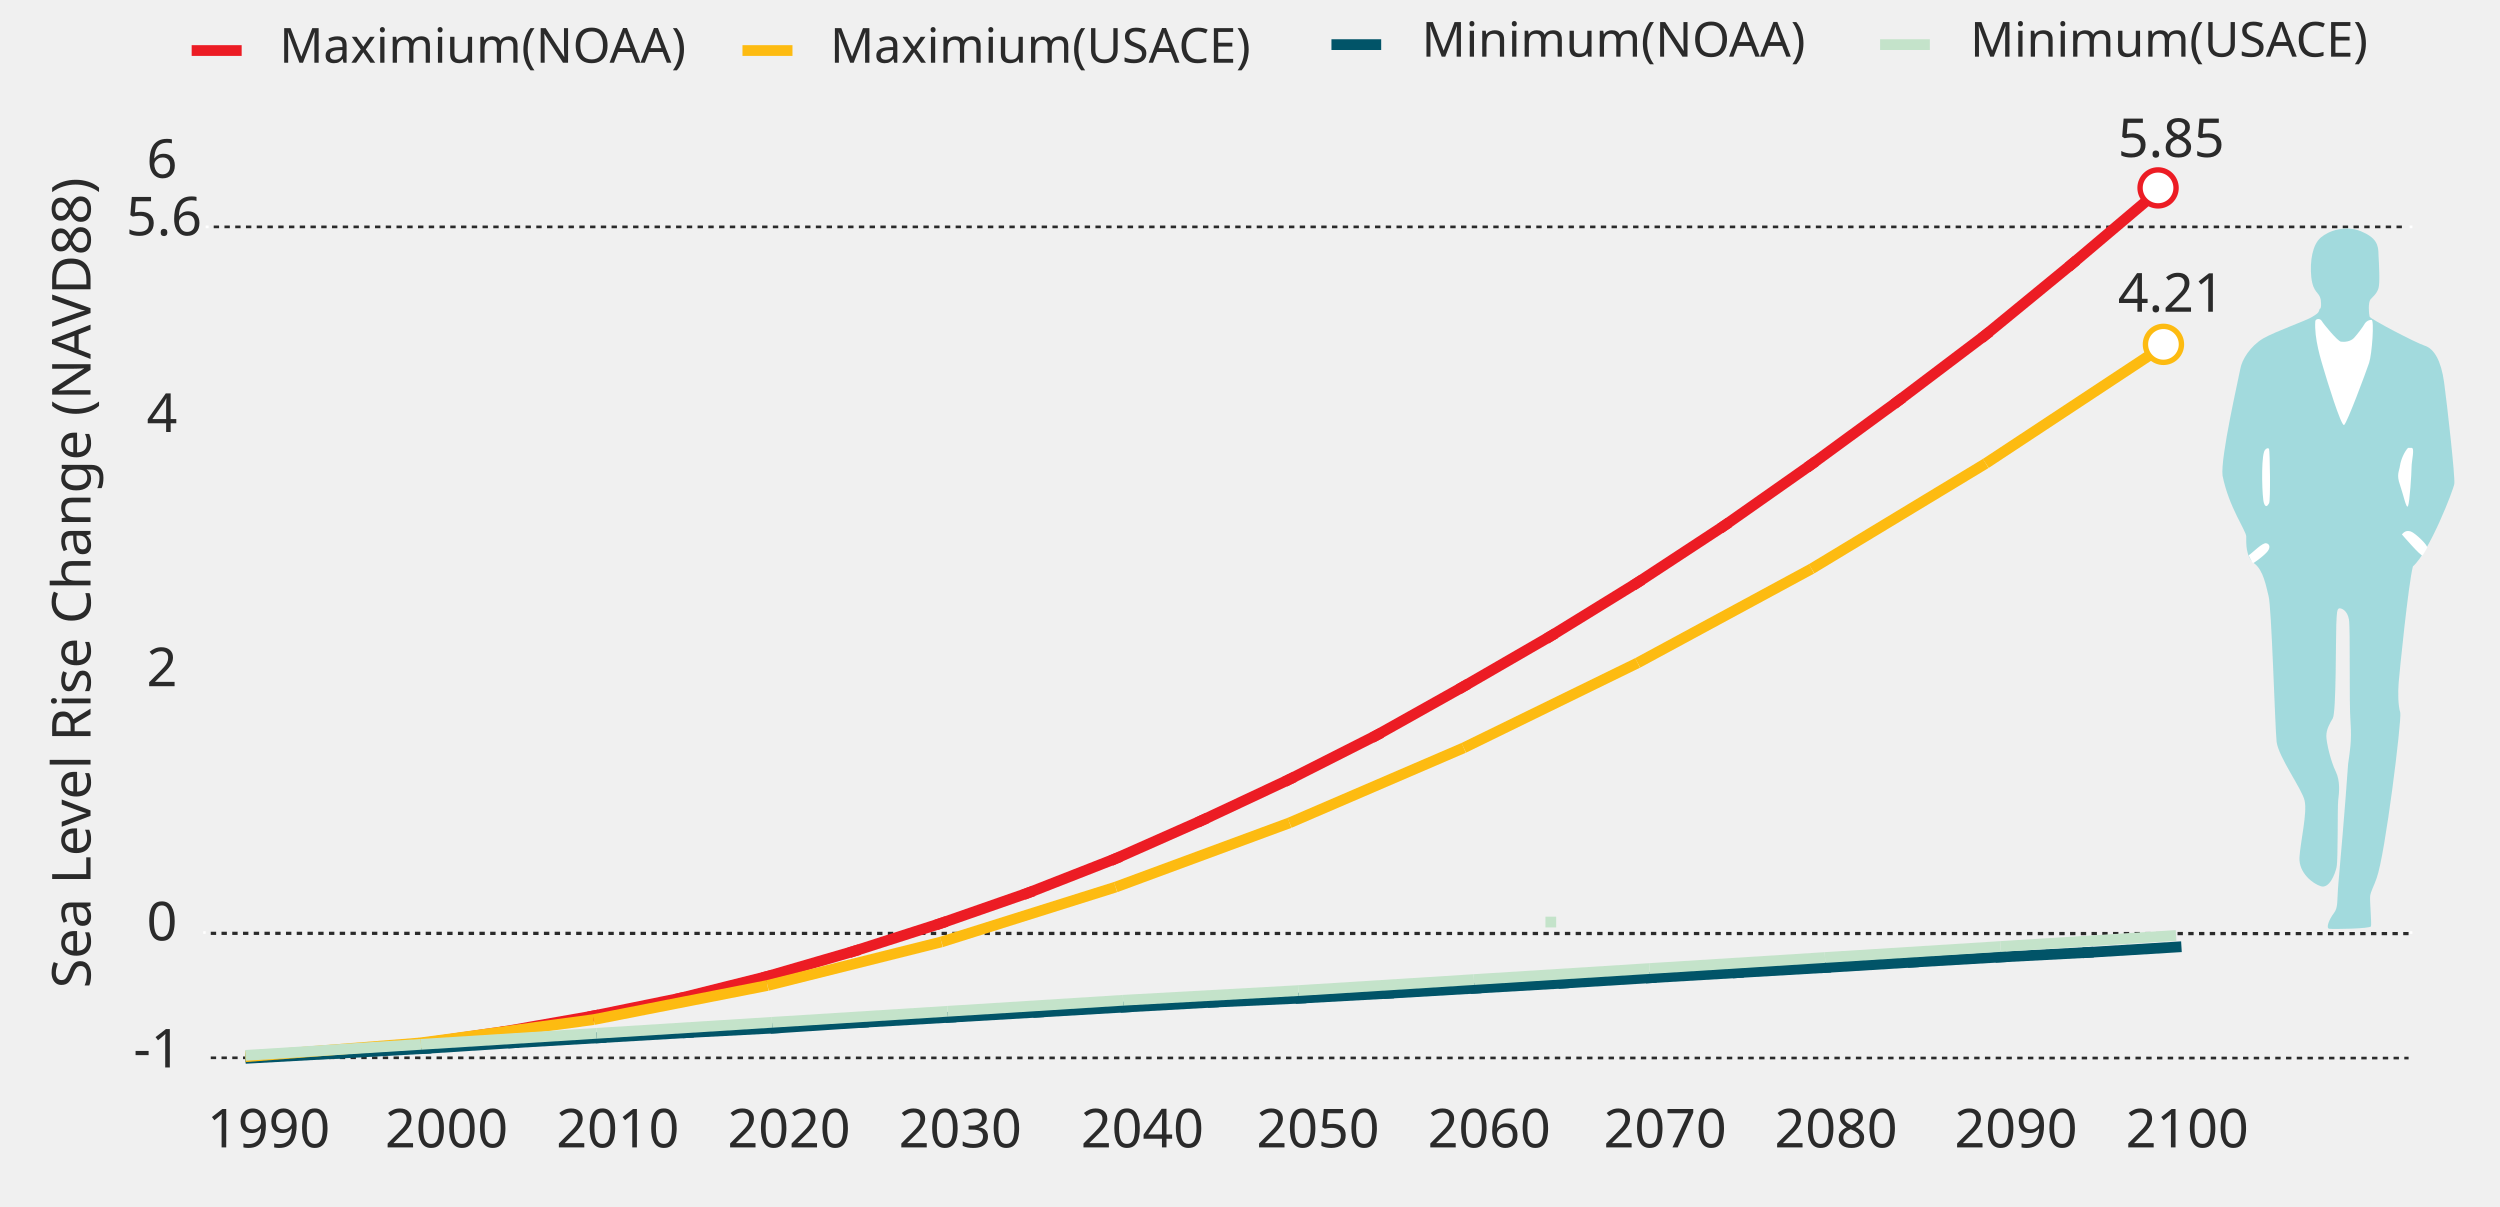
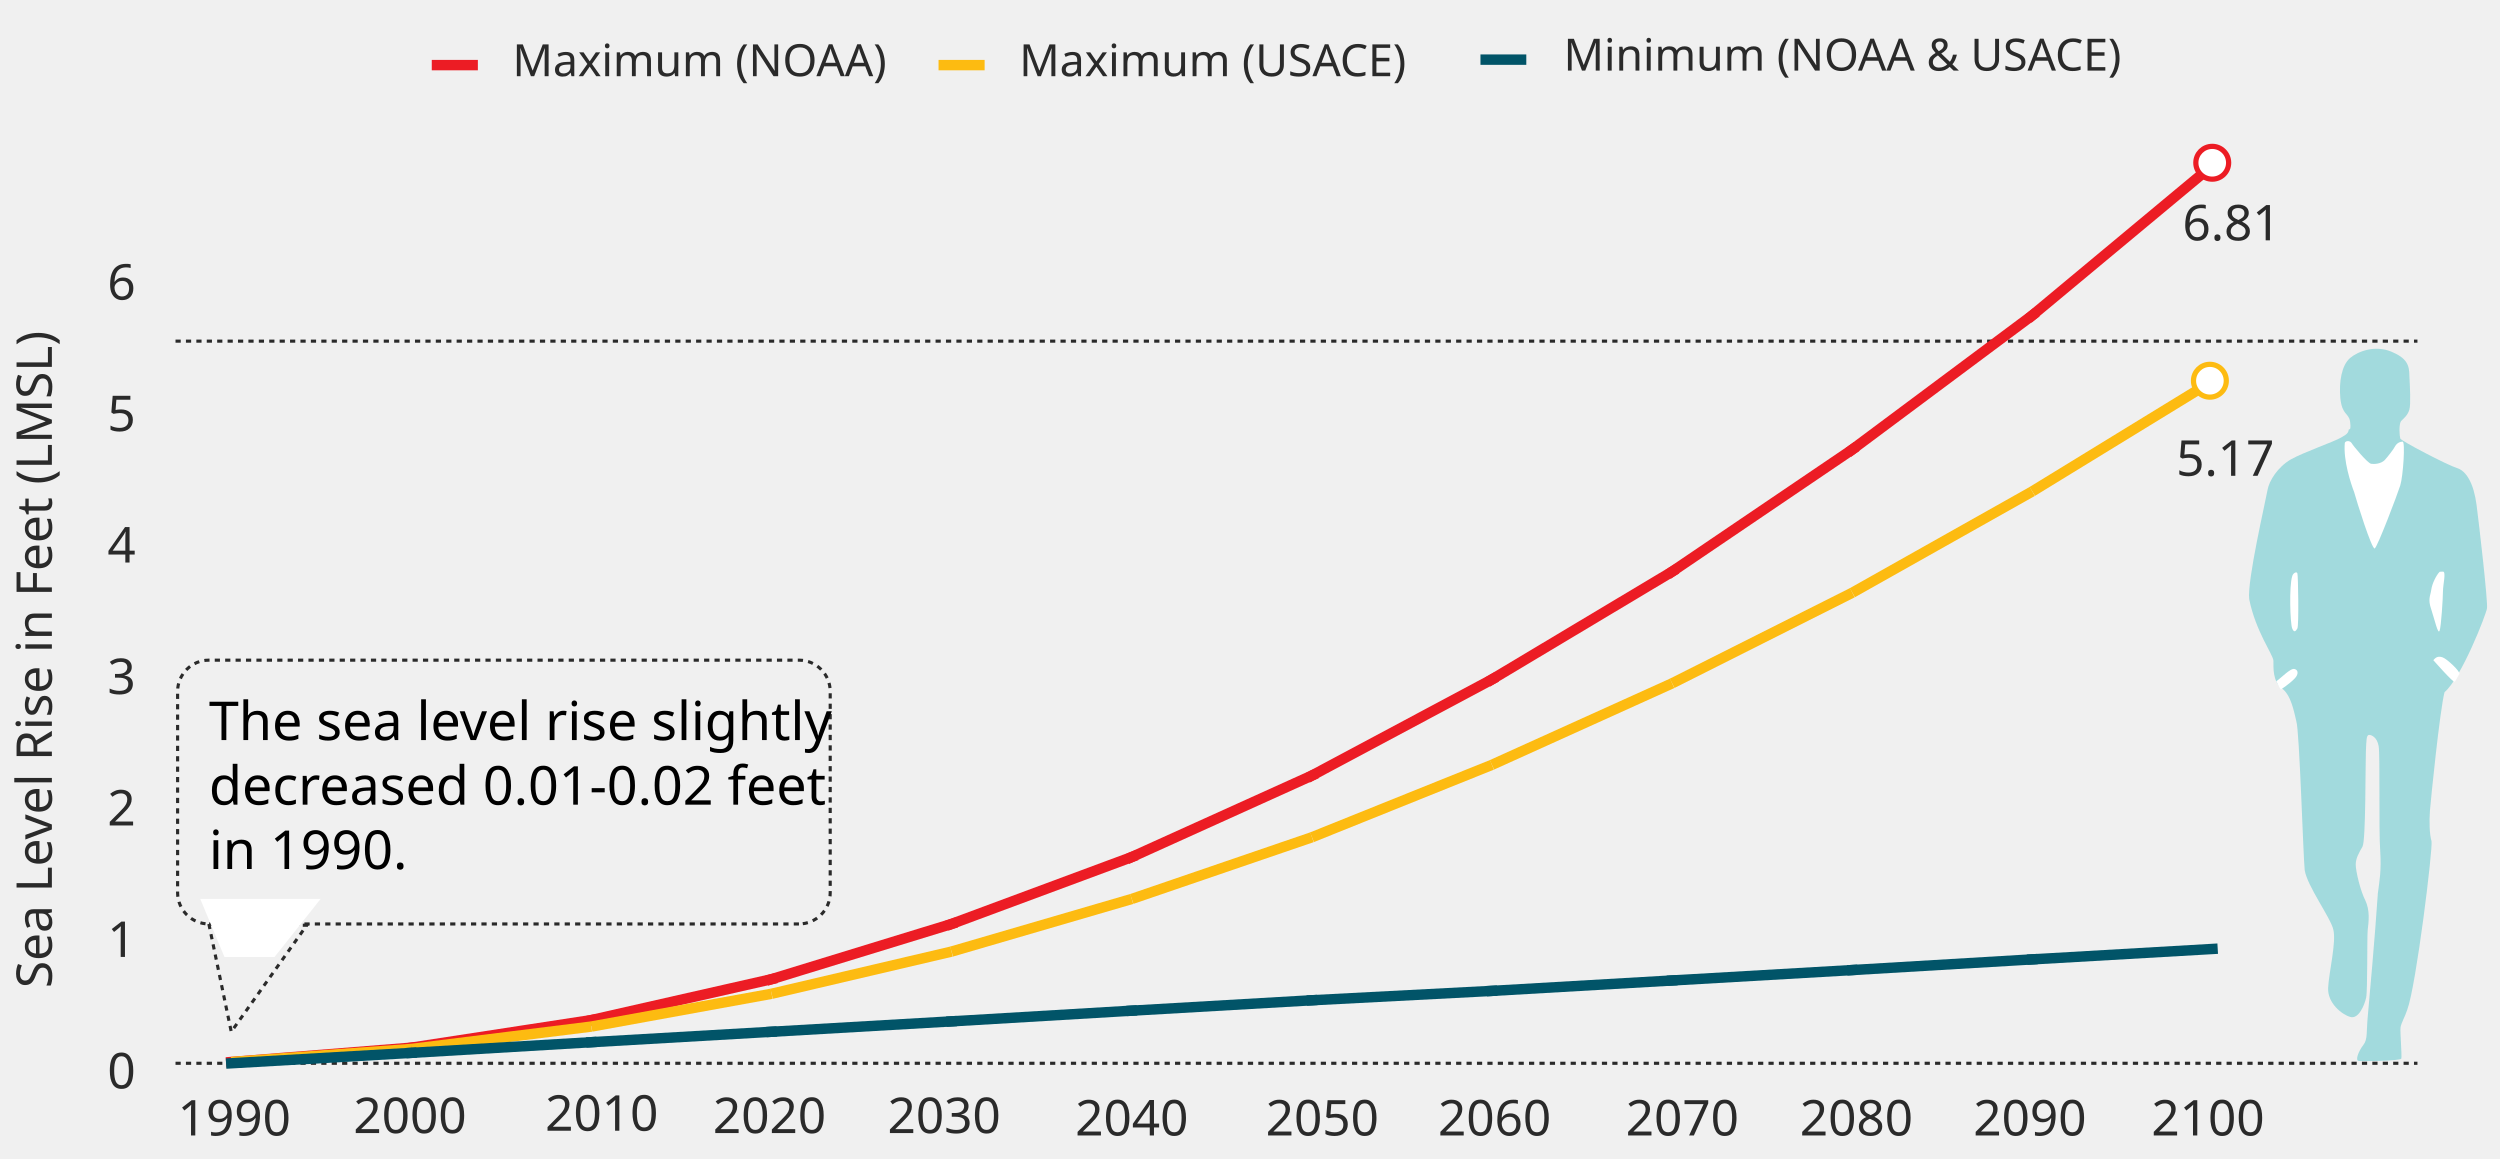
- <svg xmlns="http://www.w3.org/2000/svg" version="1.1" id="Layer_1" x="0px" y="0px" viewBox="0 98 930 449" enable-background="new 0 98 930 449" xml:space="preserve">
+ <svg xmlns="http://www.w3.org/2000/svg" version="1.1" id="Layer_1" x="0px" y="0px" viewBox="0 115 960 445" enable-background="new 0 115 960 445" xml:space="preserve">
+   <text transform="matrix(4.489659e-11 -1 1 4.489659e-11 19.9174 494.4033)" fill="#2A2A2A" font-family="'JosefinSlab-SemiBold'" font-size="18.997">Sea Level Rise in Feet (LMSL)</text>
  <g>
    <g>
-       <text transform="matrix(1 0 0 1 49.6414 495.0919)" fill="#2A2A2A" font-family="'JosefinSlab-SemiBold'" font-size="20">-1</text>
-       <text transform="matrix(1 0 0 1 54.5349 447.8127)" fill="#2A2A2A" font-family="'JosefinSlab-SemiBold'" font-size="20">0</text>
-       <text transform="matrix(1 0 0 1 54.5349 353.254)" fill="#2A2A2A" font-family="'JosefinSlab-SemiBold'" font-size="20">2</text>
-       <text transform="matrix(1 0 0 1 54.5349 258.6963)" fill="#2A2A2A" font-family="'JosefinSlab-SemiBold'" font-size="20">4</text>
-       <text transform="matrix(4.489659e-11 -1 1 4.489659e-11 33.6821 465.5996)" fill="#2A2A2A" font-family="'JosefinSlab-SemiBold'" font-size="20">Sea Level Rise Change (NAVD88)</text>
-       <text transform="matrix(1 0 0 1 54.5349 164.1377)" fill="#2A2A2A" font-family="'JosefinSlab-SemiBold'" font-size="20">6</text>
+       <text transform="matrix(1 0 0 1 68.2386 551.0298)" fill="#2A2A2A" font-family="'JosefinSlab-SemiBold'" font-size="18.997">1990</text>
    </g>
  </g>
  <g>
    <g>
-       <g>
-         <g>
-           <line fill="none" stroke="#FFFFFF" stroke-miterlimit="10" x1="75.6" y1="444.9" x2="76.5" y2="444.9" />
-           <line fill="none" stroke="#2A2A2A" stroke-width="1.2" stroke-miterlimit="10" stroke-dasharray="1.999,1.999" x1="78.4" y1="445.2" x2="896" y2="445.3" />
-           <line fill="none" stroke="#FFFFFF" stroke-miterlimit="10" x1="896.4" y1="444.9" x2="897.4" y2="444.9" />
-           <line fill="none" stroke="#2A2A2A" stroke-miterlimit="10" stroke-dasharray="2,2" x1="78.4" y1="491.5" x2="896" y2="491.6" />
-         </g>
-       </g>
-       <g>
-         <g>
-           <line fill="none" stroke="#FFFFFF" stroke-miterlimit="10" x1="76.5" y1="182.4" x2="77.6" y2="182.4" />
-           <line fill="none" stroke="#2A2A2A" stroke-miterlimit="10" stroke-dasharray="2,2" x1="79.5" y1="182.4" x2="895.5" y2="182.4" />
-           <line fill="none" stroke="#FFFFFF" stroke-miterlimit="10" x1="896.4" y1="182.4" x2="897.4" y2="182.4" />
-         </g>
-       </g>
+       <text transform="matrix(1 0 0 1 135.705 550.1089)" fill="#2A2A2A" font-family="'JosefinSlab-SemiBold'" font-size="18.997">2000</text>
    </g>
  </g>
  <g>
    <g>
-       <line fill="none" stroke="#EC1C24" stroke-width="4" stroke-miterlimit="10" x1="123.7" y1="489.1" x2="91.3" y2="491.1" />
-       <line fill="none" stroke="#EC1C24" stroke-width="4" stroke-miterlimit="10" x1="156" y1="486.3" x2="123.7" y2="489.1" />
-       <line fill="none" stroke="#EC1C24" stroke-width="4" stroke-miterlimit="10" x1="188.4" y1="481.6" x2="156" y2="486.3" />
-       <line fill="none" stroke="#EC1C24" stroke-width="4" stroke-linecap="square" stroke-miterlimit="10" x1="220.8" y1="475.9" x2="188.4" y2="481.6" />
-       <line fill="none" stroke="#EC1C24" stroke-width="4" stroke-linecap="square" stroke-miterlimit="10" x1="253.1" y1="469.3" x2="220.8" y2="475.9" />
-       <line fill="none" stroke="#EC1C24" stroke-width="4" stroke-linecap="square" stroke-miterlimit="10" x1="285.5" y1="461.2" x2="253.1" y2="469.3" />
-       <line fill="none" stroke="#EC1C24" stroke-width="4" stroke-linecap="square" stroke-miterlimit="10" x1="317.8" y1="451.8" x2="285.5" y2="461.2" />
-       <line fill="none" stroke="#EC1C24" stroke-width="4" stroke-linecap="square" stroke-miterlimit="10" x1="350.2" y1="441.4" x2="317.8" y2="451.8" />
-       <line fill="none" stroke="#EC1C24" stroke-width="4" stroke-linecap="square" stroke-miterlimit="10" x1="382.6" y1="430.1" x2="350.2" y2="441.4" />
-       <line fill="none" stroke="#EC1C24" stroke-width="4" stroke-linecap="square" stroke-miterlimit="10" x1="415" y1="417.4" x2="382.6" y2="430.1" />
-       <line fill="none" stroke="#EC1C24" stroke-width="4" stroke-linecap="square" stroke-miterlimit="10" x1="447.3" y1="403.1" x2="415" y2="417.4" />
-       <line fill="none" stroke="#EC1C24" stroke-width="4" stroke-linecap="square" stroke-miterlimit="10" x1="479.7" y1="387.9" x2="447.3" y2="403.1" />
-       <line fill="none" stroke="#EC1C24" stroke-width="4" stroke-linecap="square" stroke-miterlimit="10" x1="512.1" y1="371.5" x2="479.7" y2="387.9" />
-       <line fill="none" stroke="#EC1C24" stroke-width="4" stroke-linecap="square" stroke-miterlimit="10" x1="544.4" y1="353.4" x2="512.1" y2="371.5" />
-       <line fill="none" stroke="#EC1C24" stroke-width="4" stroke-linecap="square" stroke-miterlimit="10" x1="576.9" y1="334.6" x2="544.4" y2="353.4" />
-       <line fill="none" stroke="#EC1C24" stroke-width="4" stroke-linecap="square" stroke-miterlimit="10" x1="609.2" y1="314.7" x2="576.9" y2="334.6" />
-       <line fill="none" stroke="#EC1C24" stroke-width="4" stroke-linecap="square" stroke-miterlimit="10" x1="641.5" y1="293.5" x2="609.2" y2="314.7" />
-       <line fill="none" stroke="#EC1C24" stroke-width="4" stroke-linecap="square" stroke-miterlimit="10" x1="673.8" y1="270.8" x2="641.5" y2="293.5" />
-       <line fill="none" stroke="#EC1C24" stroke-width="4" stroke-linecap="square" stroke-miterlimit="10" x1="706.2" y1="247.1" x2="673.8" y2="270.8" />
-       <line fill="none" stroke="#EC1C24" stroke-width="4" stroke-linecap="square" stroke-miterlimit="10" x1="738.6" y1="222.6" x2="706.2" y2="247.1" />
-       <line fill="none" stroke="#EC1C24" stroke-width="4" stroke-linecap="square" stroke-miterlimit="10" x1="770.9" y1="196.1" x2="738.6" y2="222.6" />
-       <line fill="none" stroke="#EC1C24" stroke-width="4" stroke-linecap="square" stroke-miterlimit="10" x1="803.4" y1="168.6" x2="770.9" y2="196.1" />
+       <text transform="matrix(1 0 0 1 209.3451 549.19)" fill="#2A2A2A" font-family="'JosefinSlab-SemiBold'" font-size="18.997">2010</text>
    </g>
  </g>
  <g>
    <g>
-       <line fill="none" stroke="#FDBB11" stroke-width="4" stroke-miterlimit="10" x1="123.7" y1="489.1" x2="91.3" y2="491.5" />
-       <line fill="none" stroke="#FDBB11" stroke-width="4" stroke-miterlimit="10" x1="156" y1="486.8" x2="123.7" y2="489.1" />
+       <text transform="matrix(1 0 0 1 273.7552 550.1099)" fill="#2A2A2A" font-family="'JosefinSlab-SemiBold'" font-size="18.997">2020</text>
    </g>
  </g>
  <g>
    <g>
-       <line fill="none" stroke="#C4E3CA" stroke-width="4" stroke-miterlimit="10" x1="123.7" y1="489.7" x2="91.3" y2="491.5" />
-       <line fill="none" stroke="#C4E3CA" stroke-width="4" stroke-miterlimit="10" x1="156" y1="487.4" x2="123.7" y2="489.7" />
-       <line fill="none" stroke="#C4E3CA" stroke-width="4" stroke-miterlimit="10" x1="188.4" y1="485" x2="156" y2="487.4" />
-       <path fill="none" stroke="#C4E3CA" stroke-width="4" stroke-linecap="square" stroke-miterlimit="10" d="M576.9,441" />
+       <text transform="matrix(1 0 0 1 340.8227 550.1099)" fill="#2A2A2A" font-family="'JosefinSlab-SemiBold'" font-size="18.997">2030</text>
    </g>
  </g>
  <g>
    <g>
-       <line fill="none" stroke="#015468" stroke-width="4" stroke-linecap="square" stroke-miterlimit="10" x1="125.9" y1="489.8" x2="93.3" y2="491.6" />
-       <line fill="none" stroke="#015468" stroke-width="4" stroke-linecap="square" stroke-miterlimit="10" x1="158.4" y1="488" x2="125.9" y2="489.8" />
-       <line fill="none" stroke="#015468" stroke-width="4" stroke-linecap="square" stroke-miterlimit="10" x1="191" y1="485.9" x2="158.4" y2="488" />
-       <line fill="none" stroke="#015468" stroke-width="4" stroke-linecap="square" stroke-miterlimit="10" x1="223.5" y1="484" x2="191" y2="485.9" />
-       <line fill="none" stroke="#015468" stroke-width="4" stroke-linecap="square" stroke-miterlimit="10" x1="256" y1="482.1" x2="223.5" y2="484" />
-       <line fill="none" stroke="#015468" stroke-width="4" stroke-linecap="square" stroke-miterlimit="10" x1="288.6" y1="480.4" x2="256" y2="482.1" />
-       <line fill="none" stroke="#015468" stroke-width="4" stroke-linecap="square" stroke-miterlimit="10" x1="321.1" y1="478.3" x2="288.6" y2="480.4" />
-       <line fill="none" stroke="#015468" stroke-width="4" stroke-linecap="square" stroke-miterlimit="10" x1="353.7" y1="476.4" x2="321.1" y2="478.3" />
-       <line fill="none" stroke="#015468" stroke-width="4" stroke-linecap="square" stroke-miterlimit="10" x1="386.3" y1="474.5" x2="353.7" y2="476.4" />
-       <line fill="none" stroke="#015468" stroke-width="4" stroke-linecap="square" stroke-miterlimit="10" x1="418.8" y1="472.6" x2="386.3" y2="474.5" />
-       <line fill="none" stroke="#015468" stroke-width="4" stroke-linecap="square" stroke-miterlimit="10" x1="451.3" y1="470.8" x2="418.8" y2="472.6" />
-       <line fill="none" stroke="#015468" stroke-width="4" stroke-linecap="square" stroke-miterlimit="10" x1="483.9" y1="469.3" x2="451.3" y2="470.8" />
-       <line fill="none" stroke="#015468" stroke-width="4" stroke-linecap="square" stroke-miterlimit="10" x1="516.5" y1="467.5" x2="483.9" y2="469.3" />
-       <line fill="none" stroke="#015468" stroke-width="4" stroke-linecap="square" stroke-miterlimit="10" x1="549" y1="465.6" x2="516.5" y2="467.5" />
-       <line fill="none" stroke="#015468" stroke-width="4" stroke-linecap="square" stroke-miterlimit="10" x1="581.7" y1="463.7" x2="549" y2="465.6" />
-       <line fill="none" stroke="#015468" stroke-width="4" stroke-linecap="square" stroke-miterlimit="10" x1="614.2" y1="461.7" x2="581.7" y2="463.7" />
-       <line fill="none" stroke="#015468" stroke-width="4" stroke-linecap="square" stroke-miterlimit="10" x1="646.6" y1="459.8" x2="614.2" y2="461.7" />
-       <line fill="none" stroke="#015468" stroke-width="4" stroke-linecap="square" stroke-miterlimit="10" x1="679.1" y1="457.9" x2="646.6" y2="459.8" />
-       <line fill="none" stroke="#015468" stroke-width="4" stroke-linecap="square" stroke-miterlimit="10" x1="711.7" y1="455.9" x2="679.1" y2="457.9" />
-       <line fill="none" stroke="#015468" stroke-width="4" stroke-linecap="square" stroke-miterlimit="10" x1="744.3" y1="454" x2="711.7" y2="455.9" />
-       <line fill="none" stroke="#015468" stroke-width="4" stroke-linecap="square" stroke-miterlimit="10" x1="776.8" y1="452.3" x2="744.3" y2="454" />
-       <line fill="none" stroke="#015468" stroke-width="4" stroke-linecap="square" stroke-miterlimit="10" x1="809.5" y1="450.3" x2="776.8" y2="452.3" />
+       <text transform="matrix(1 0 0 1 412.8813 551.0308)" fill="#2A2A2A" font-family="'JosefinSlab-SemiBold'" font-size="18.997">2040</text>
    </g>
  </g>
  <g>
    <g>
-       <text transform="matrix(1 0 0 1 77.0615 524.8332)" fill="#2A2A2A" font-family="'JosefinSlab-SemiBold'" font-size="20">1990</text>
+       <text transform="matrix(1 0 0 1 486.0331 551.0298)" fill="#2A2A2A" font-family="'JosefinSlab-SemiBold'" font-size="18.997">2050</text>
    </g>
  </g>
  <g>
    <g>
-       <text transform="matrix(1 0 0 1 143.2484 524.8332)" fill="#2A2A2A" font-family="'JosefinSlab-SemiBold'" font-size="20">2000</text>
+       <text transform="matrix(1 0 0 1 552.1918 551.0298)" fill="#2A2A2A" font-family="'JosefinSlab-SemiBold'" font-size="18.997">2060</text>
    </g>
  </g>
  <g>
    <g>
-       <text transform="matrix(1 0 0 1 206.9471 524.8332)" fill="#2A2A2A" font-family="'JosefinSlab-SemiBold'" font-size="20">2010</text>
+       <text transform="matrix(1 0 0 1 624.2845 551.0298)" fill="#2A2A2A" font-family="'JosefinSlab-SemiBold'" font-size="18.997">2070</text>
    </g>
  </g>
  <g>
    <g>
-       <text transform="matrix(1 0 0 1 270.6439 524.8332)" fill="#2A2A2A" font-family="'JosefinSlab-SemiBold'" font-size="20">2020</text>
+       <text transform="matrix(1 0 0 1 691.1331 551.0298)" fill="#2A2A2A" font-family="'JosefinSlab-SemiBold'" font-size="18.997">2080</text>
    </g>
  </g>
  <g>
    <g>
-       <text transform="matrix(1 0 0 1 334.3409 524.8332)" fill="#2A2A2A" font-family="'JosefinSlab-SemiBold'" font-size="20">2030</text>
+       <text transform="matrix(1 0 0 1 757.7523 551.0298)" fill="#2A2A2A" font-family="'JosefinSlab-SemiBold'" font-size="18.997">2090</text>
    </g>
  </g>
  <g>
    <g>
-       <text transform="matrix(1 0 0 1 402.0994 524.8332)" fill="#2A2A2A" font-family="'JosefinSlab-SemiBold'" font-size="20">2040</text>
+       <text transform="matrix(1 0 0 1 826.1342 551.0298)" fill="#2A2A2A" font-family="'JosefinSlab-SemiBold'" font-size="18.997">2100</text>
+     </g>
+   </g>
+   <g>
+     <path fill="#A2DADD" d="M902.4,276.7c-0.6-3.2-3-2.3-3.7-8.7c-0.6-6.4,0.5-12.7,3.7-15.5c3.2-2.7,9.6-5,15.8-2.5   c6.1,2.5,7,5.3,7,9.3c0.2,3.8,0.6,10.9,0,13c-0.6,2.1-2,3.2-3.2,4.4c-0.9,1.3-0.6,5.6-0.3,6.7c0.3,0.9,18.1,10.2,21.7,11.3   c3.7,1.1,6.5,5.9,7.6,14.2c1.1,8.4,4.4,37.3,4,39.7c-0.3,2.3-9.8,26.7-16.3,32.2c-1.8,6.9-5.3,41.5-5.6,45.5s-0.2,9,0.6,11.7   c0.6,2.6-5.9,55.6-9.3,64.7c-0.9,2.8-2.4,5.2-2.6,6.9s0.6,10.9,0.3,11.9c-0.3,0.9-15,1.1-16.4,0.9c-1.4-0.2,0-3.8,1.8-6.1   s1.1-5,1.8-11.9c0.6-6.9,2.6-28.5,3.8-46.4c0.6-4.7,1.4-8.6,0.9-16.3c-0.6-7.7,0-36.7-0.6-40.2s-2.9-4.4-3.8-4.3   c-0.9,0.3-0.9,1.8-1.1,6.4c-0.2,4.6,0,34.3-1.3,36.5c-1.3,2.3-2.6,4.4-2.6,6.9c0,2.6,1.8,10.1,3.7,13.8c1.8,3.8,1.3,8,0.9,11.3   c-0.3,3.3,0,23.2-0.6,26s-2.9,8.4-6.1,7.4c-3.2-0.9-8.8-5.3-8.5-11.2s3.2-17.6,2-22.3c-0.9-4.4-10.1-16.8-11-22.9   c-0.6-6.1-2-53.3-3.2-57.1c-0.9-3.7-2-10.1-5.6-12.7c-3.5-2.6-3.2-8-3.2-10.5c0-2.3-6.8-11.2-9.3-23.7c-0.9-6.9,6.4-38.2,7-41.8   c0.6-3.7,4-9,9-11.9c5-2.8,16.9-6.9,19.3-8.4c2.4-1.3,2.7-1.8,3-3.2C903,280.4,902.4,276.7,902.4,276.7z" />
+     <g>
+       <path fill="#FFFFFF" d="M900.4,285.1c0.2-0.8,1.8-1.1,2.6,0c0.6,1.1,6.1,7.7,7.5,8c1.3,0.2,3.8,0,5.2-1.4c1.3-1.4,3.5-4.3,4-5.3    c0.6-1.1,1.7-1.8,2.9-1.8c1.1-0.2,0.2,13.3-0.9,16.8c-1.1,3.5-8.7,23.5-9.8,24.2c-1.1,0.6-7-18.3-7.9-21.6    C902.7,300.6,899.8,291.9,900.4,285.1z" />
+       <path fill="#FFFFFF" d="M880.2,336.3c0.3-1.3,1.8-2,2-1.1c0.3,0.9,0.6,19.9,0,21.1c-0.6,1.1-1.3,1.8-2,0    C879.4,354.3,879,340,880.2,336.3z" />
+       <path fill="#FFFFFF" d="M936.8,334.6c-1.3,1.3-2.9,4.6-3.2,6.9s-1.4,3.5,0,7.5c1.4,4.3,2.6,9.8,3.2,8.2c0.6-1.4,1.3-12.7,1.3-15.2    s1.3-7.5,0-7.5S936.8,334.6,936.8,334.6z" />
+       <path fill="#FFFFFF" d="M934.4,368.5c0.6-0.6,1.4-1.8,3.5-1.1c1.8,0.6,7,5.6,6.5,6.4s-1.4,2.6-1.8,3    C942.2,377.4,934.4,368.5,934.4,368.5z" />
+       <path fill="#FFFFFF" d="M874.1,376.6c1.7-1.1,5.5-5.2,7-4.7c1.4,0.3,1.7,2,0,3.7c-1.7,1.8-5.3,4.3-5.3,4.1    C875.5,379.5,874.1,376.6,874.1,376.6z" />
+     </g>
+   </g>
+   <line fill="none" stroke="#EC1C24" stroke-width="4" stroke-miterlimit="10" x1="165.8" y1="140" x2="183.5" y2="140" />
+   <g>
+     <text transform="matrix(1 0 0 1 196.8184 144.2481)" fill="#2A2A2A" font-family="'JosefinSlab-SemiBold'" font-size="17.097">Maximum (NOAA)</text>
+   </g>
+   <line fill="none" stroke="#FDBB11" stroke-width="4" stroke-miterlimit="10" x1="360.4" y1="140" x2="378.1" y2="140" />
+   <g>
+     <text transform="matrix(1 0 0 1 391.4077 144.2481)" fill="#2A2A2A" font-family="'JosefinSlab-SemiBold'" font-size="17.097">Maximum (USACE)</text>
+   </g>
+   <line fill="none" stroke="#015468" stroke-width="4" stroke-miterlimit="10" x1="568.5" y1="137.9" x2="586.1" y2="137.9" />
+   <text transform="matrix(1 0 0 1 600.4287 142.1109)" fill="#2A2A2A" font-family="'JosefinSlab-SemiBold'" font-size="17.097">Minimum (NOAA &amp; USACE)</text>
+   <g>
+     <g>
+       <text transform="matrix(1 0 0 1 838.0814 207.2999)" fill="#2A2A2A" font-family="'JosefinSlab-Bold'" font-size="18.997">6.81</text>
    </g>
  </g>
  <g>
    <g>
-       <text transform="matrix(1 0 0 1 467.4219 524.8332)" fill="#2A2A2A" font-family="'JosefinSlab-SemiBold'" font-size="20">2050</text>
+       <text transform="matrix(1 0 0 1 835.6624 297.7007)" fill="#2A2A2A" font-family="'JosefinSlab-Bold'" font-size="18.997">5.17</text>
    </g>
  </g>
  <g>
-     <g>
-       <text transform="matrix(1 0 0 1 531.1188 524.8332)" fill="#2A2A2A" font-family="'JosefinSlab-SemiBold'" font-size="20">2060</text>
-     </g>
+     <text transform="matrix(1 0 0 1 41.2367 532.9507)" fill="#2A2A2A" font-family="'JosefinSlab-SemiBold'" font-size="18.997">0</text>
  </g>
  <g>
-     <g>
-       <text transform="matrix(1 0 0 1 596.5557 524.8332)" fill="#2A2A2A" font-family="'JosefinSlab-SemiBold'" font-size="20">2070</text>
-     </g>
+     <text transform="matrix(1 0 0 1 41.2367 482.4693)" fill="#2A2A2A" font-family="'JosefinSlab-SemiBold'" font-size="18.997">1</text>
  </g>
  <g>
-     <g>
-       <text transform="matrix(1 0 0 1 660.1374 524.8332)" fill="#2A2A2A" font-family="'JosefinSlab-SemiBold'" font-size="20">2080</text>
-     </g>
+     <text transform="matrix(1 0 0 1 41.2367 431.9888)" fill="#2A2A2A" font-family="'JosefinSlab-SemiBold'" font-size="18.997">2</text>
  </g>
  <g>
-     <g>
-       <text transform="matrix(1 0 0 1 727.0867 524.8332)" fill="#2A2A2A" font-family="'JosefinSlab-SemiBold'" font-size="20">2090</text>
-     </g>
+     <text transform="matrix(1 0 0 1 41.2367 381.5074)" fill="#2A2A2A" font-family="'JosefinSlab-SemiBold'" font-size="18.997">3</text>
  </g>
  <g>
-     <g>
-       <text transform="matrix(1 0 0 1 790.7626 524.8332)" fill="#2A2A2A" font-family="'JosefinSlab-SemiBold'" font-size="20">2100</text>
-     </g>
+     <text transform="matrix(1 0 0 1 41.2367 331.0259)" fill="#2A2A2A" font-family="'JosefinSlab-SemiBold'" font-size="18.997">4</text>
  </g>
  <g>
-     <path fill="#A2DADD" d="M863.3,209.4c-0.6-3-2.8-2.2-3.5-8.3c-0.6-6.1,0.5-12.1,3.5-14.7s9.1-4.7,14.9-2.4c5.8,2.4,6.6,5,6.6,8.8   c0.2,3.6,0.6,10.4,0,12.4s-1.9,3-3,4.2c-0.9,1.3-0.6,5.3-0.3,6.4c0.3,0.9,17.1,9.7,20.5,10.8c3.5,1.1,6.1,5.6,7.2,13.6   c1.1,8,4.2,35.6,3.8,37.8c-0.3,2.2-9.3,25.4-15.4,30.7c-1.7,6.6-5,39.5-5.3,43.3s-0.2,8.5,0.6,11.1c0.6,2.5-5.6,53-8.8,61.6   c-0.9,2.7-2.2,4.9-2.4,6.6s0.6,10.4,0.3,11.3s-14.1,1.1-15.5,0.9s0-3.6,1.7-5.8c1.7-2.2,1.1-4.7,1.7-11.3   c0.6-6.6,2.4-27.1,3.6-44.2c0.6-4.5,1.4-8.2,0.9-15.5c-0.6-7.4,0-35-0.6-38.3s-2.7-4.2-3.6-4.1c-0.9,0.3-0.9,1.7-1.1,6.1   c-0.2,4.4,0,32.6-1.3,34.8c-1.3,2.2-2.4,4.2-2.4,6.6c0,2.5,1.7,9.6,3.5,13.2c1.7,3.6,1.3,7.7,0.9,10.8c-0.3,3.1,0,22.1-0.6,24.8   c-0.6,2.7-2.7,8-5.8,7.1c-3-0.9-8.3-5-8-10.7c0.3-5.6,3-16.8,1.9-21.2c-0.9-4.2-9.6-16-10.4-21.8c-0.6-5.8-1.9-50.8-3-54.3   c-0.9-3.5-1.9-9.6-5.3-12.1c-3.3-2.5-3-7.7-3-10c0-2.2-6.4-10.7-8.8-22.6c-0.9-6.6,6-36.4,6.6-39.8c0.6-3.5,3.8-8.5,8.5-11.3   c4.7-2.7,16-6.6,18.2-8c2.2-1.3,2.5-1.7,2.8-3C863.8,212.9,863.3,209.4,863.3,209.4z" />
-     <g>
-       <path fill="#FFFFFF" d="M861.3,217.4c0.2-0.8,1.7-1.1,2.4,0c0.6,1.1,5.8,7.4,7.1,7.7c1.3,0.2,3.6,0,4.9-1.4c1.3-1.4,3.3-4.1,3.8-5    c0.6-1.1,1.6-1.7,2.7-1.7c1.1-0.2,0.2,12.7-0.9,16c-1.1,3.3-8.2,22.4-9.3,23.1c-1.1,0.6-6.6-17.4-7.5-20.5    C863.5,232.2,860.8,223.9,861.3,217.4z" />
-       <path fill="#FFFFFF" d="M842.2,266.2c0.3-1.3,1.7-1.9,1.9-1.1c0.3,0.9,0.6,19,0,20.1s-1.3,1.7-1.9,0    C841.5,283.3,841.1,269.7,842.2,266.2z" />
-       <path fill="#FFFFFF" d="M895.8,264.6c-1.3,1.3-2.7,4.4-3,6.6s-1.4,3.3,0,7.2c1.4,4.1,2.4,9.3,3,7.8c0.6-1.4,1.3-12.1,1.3-14.4    c0-2.4,1.3-7.2,0-7.2S895.8,264.6,895.8,264.6z" />
-       <path fill="#FFFFFF" d="M893.5,296.8c0.6-0.6,1.4-1.7,3.3-1.1c1.7,0.6,6.6,5.3,6.1,6.1s-1.4,2.5-1.7,2.8    C900.8,305.3,893.5,296.8,893.5,296.8z" />
-       <path fill="#FFFFFF" d="M836.5,304.6c1.6-1.1,5.2-4.9,6.6-4.5c1.4,0.3,1.6,1.9,0,3.5c-1.6,1.7-5,4.1-5,3.9    C837.8,307.3,836.5,304.6,836.5,304.6z" />
-     </g>
-   </g>
-   <line fill="none" stroke="#EC1C24" stroke-width="4" stroke-miterlimit="10" x1="71.3" y1="116.8" x2="89.9" y2="116.8" />
-   <line fill="none" stroke="#C4E3CA" stroke-width="4" stroke-miterlimit="10" x1="699.4" y1="114.6" x2="717.9" y2="114.6" />
-   <g>
-     <text transform="matrix(1 0 0 1 103.9619 121.325)" fill="#2A2A2A" font-family="'JosefinSlab-SemiBold'" font-size="18">Maximium(NOAA)</text>
-   </g>
-   <line fill="none" stroke="#FDBB11" stroke-width="4" stroke-miterlimit="10" x1="276.2" y1="116.8" x2="294.8" y2="116.8" />
-   <g>
-     <text transform="matrix(1 0 0 1 308.83 121.325)" fill="#2A2A2A" font-family="'JosefinSlab-SemiBold'" font-size="18">Maximium(USACE)</text>
-   </g>
-   <text transform="matrix(1 0 0 1 732.9409 119.0748)" fill="#2A2A2A" font-family="'JosefinSlab-SemiBold'" font-size="18">Minimum(USACE)</text>
-   <line fill="none" stroke="#015468" stroke-width="4" stroke-miterlimit="10" x1="495.3" y1="114.6" x2="513.8" y2="114.6" />
-   <text transform="matrix(1 0 0 1 528.8925 119.0748)" fill="#2A2A2A" font-family="'JosefinSlab-SemiBold'" font-size="18">Minimum(NOAA)</text>
-   <g>
-     <g>
-       <text transform="matrix(1 0 0 1 787.8522 156.3985)" fill="#2A2A2A" font-family="'JosefinSlab-Bold'" font-size="20">5.85</text>
-     </g>
+     <text transform="matrix(1 0 0 1 41.2367 280.5445)" fill="#2A2A2A" font-family="'JosefinSlab-SemiBold'" font-size="18.997">5</text>
  </g>
  <g>
-     <g>
-       <text transform="matrix(1 0 0 1 787.8522 213.9555)" fill="#2A2A2A" font-family="'JosefinSlab-Bold'" font-size="20">4.21</text>
-     </g>
+     <text transform="matrix(1 0 0 1 41.2367 230.0636)" fill="#2A2A2A" font-family="'JosefinSlab-SemiBold'" font-size="18.997">6</text>
  </g>
-   <circle fill="#FFFFFF" stroke="#EC1C24" stroke-width="2" stroke-miterlimit="10" cx="802.8" cy="167.9" r="6.7" />
-   <g>
-     <text transform="matrix(1 0 0 1 46.8895 185.5477)" fill="#2A2A2A" font-family="'JosefinSlab-SemiBold'" font-size="20">5.6</text>
-   </g>
-   <g>
-     <line fill="none" stroke="#FDBB11" stroke-width="4" stroke-miterlimit="10" x1="156" y1="486" x2="91.3" y2="491.1" />
-     <line fill="none" stroke="#FDBB11" stroke-width="4" stroke-miterlimit="10" x1="220.8" y1="477.3" x2="156" y2="486" />
-     <line fill="none" stroke="#FDBB11" stroke-width="4" stroke-miterlimit="10" x1="285.5" y1="464.6" x2="220.8" y2="477.3" />
-     <line fill="none" stroke="#FDBB11" stroke-width="4" stroke-miterlimit="10" x1="350.2" y1="448.4" x2="285.5" y2="464.6" />
-     <line fill="none" stroke="#FDBB11" stroke-width="4" stroke-miterlimit="10" x1="415" y1="428" x2="350.2" y2="448.4" />
-     <line fill="none" stroke="#FDBB11" stroke-width="4" stroke-miterlimit="10" x1="479.7" y1="404.1" x2="415" y2="428" />
-     <line fill="none" stroke="#FDBB11" stroke-width="4" stroke-miterlimit="10" x1="544.5" y1="376.2" x2="479.7" y2="404.1" />
-     <line fill="none" stroke="#FDBB11" stroke-width="4" stroke-miterlimit="10" x1="609.2" y1="344.6" x2="544.5" y2="376.2" />
-     <line fill="none" stroke="#FDBB11" stroke-width="4" stroke-miterlimit="10" x1="673.9" y1="309.6" x2="609.2" y2="344.6" />
-     <line fill="none" stroke="#FDBB11" stroke-width="4" stroke-miterlimit="10" x1="738.7" y1="270.4" x2="673.9" y2="309.6" />
-     <line fill="none" stroke="#FDBB11" stroke-width="4" stroke-miterlimit="10" x1="803.4" y1="227.7" x2="738.7" y2="270.4" />
-   </g>
-   <circle fill="#FFFFFF" stroke="#FDBB11" stroke-width="2" stroke-miterlimit="10" cx="804.8" cy="226.1" r="6.7" />
-   <g>
-     <line fill="none" stroke="#C4E3CA" stroke-width="4" stroke-miterlimit="10" x1="156.6" y1="486.5" x2="91.3" y2="490.6" />
-     <line fill="none" stroke="#C4E3CA" stroke-width="4" stroke-miterlimit="10" x1="221.9" y1="482.4" x2="156.6" y2="486.5" />
-     <line fill="none" stroke="#C4E3CA" stroke-width="4" stroke-miterlimit="10" x1="287.2" y1="478.3" x2="221.9" y2="482.4" />
-     <line fill="none" stroke="#C4E3CA" stroke-width="4" stroke-miterlimit="10" x1="352.5" y1="474.2" x2="287.2" y2="478.3" />
-     <line fill="none" stroke="#C4E3CA" stroke-width="4" stroke-miterlimit="10" x1="417.8" y1="470.1" x2="352.5" y2="474.2" />
-     <line fill="none" stroke="#C4E3CA" stroke-width="4" stroke-miterlimit="10" x1="483" y1="466.5" x2="417.8" y2="470.1" />
-     <line fill="none" stroke="#C4E3CA" stroke-width="4" stroke-miterlimit="10" x1="548.3" y1="462.4" x2="483" y2="466.5" />
-     <line fill="none" stroke="#C4E3CA" stroke-width="4" stroke-miterlimit="10" x1="613.6" y1="458.3" x2="548.3" y2="462.4" />
-     <line fill="none" stroke="#C4E3CA" stroke-width="4" stroke-miterlimit="10" x1="678.9" y1="454.2" x2="613.6" y2="458.3" />
-     <line fill="none" stroke="#C4E3CA" stroke-width="4" stroke-miterlimit="10" x1="744.2" y1="450.1" x2="678.9" y2="454.2" />
-     <line fill="none" stroke="#C4E3CA" stroke-width="4" stroke-miterlimit="10" x1="809.5" y1="446" x2="744.2" y2="450.1" />
-   </g>
+   <line fill="none" stroke="#2A2A2A" stroke-width="1.2" stroke-miterlimit="10" stroke-dasharray="1.999,1.999" x1="67.4" y1="523.3" x2="928.3" y2="523.3" />
+   <line fill="none" stroke="#EC1C24" stroke-width="4" stroke-linecap="square" stroke-miterlimit="10" x1="158" y1="517.3" x2="88.8" y2="522.8" />
+   <line fill="none" stroke="#EC1C24" stroke-width="4" stroke-linecap="square" stroke-miterlimit="10" x1="227.1" y1="506.7" x2="158" y2="517.3" />
+   <line fill="none" stroke="#EC1C24" stroke-width="4" stroke-linecap="square" stroke-miterlimit="10" x1="296.3" y1="491" x2="227.1" y2="506.7" />
+   <line fill="none" stroke="#EC1C24" stroke-width="4" stroke-linecap="square" stroke-miterlimit="10" x1="365.4" y1="469.8" x2="296.3" y2="491" />
+   <line fill="none" stroke="#EC1C24" stroke-width="4" stroke-linecap="square" stroke-miterlimit="10" x1="434.6" y1="444.1" x2="365.4" y2="469.8" />
+   <line fill="none" stroke="#EC1C24" stroke-width="4" stroke-linecap="square" stroke-miterlimit="10" x1="503.8" y1="412.8" x2="434.6" y2="444.1" />
+   <line fill="none" stroke="#EC1C24" stroke-width="4" stroke-linecap="square" stroke-miterlimit="10" x1="572.9" y1="375.9" x2="503.8" y2="412.8" />
+   <line fill="none" stroke="#EC1C24" stroke-width="4" stroke-linecap="square" stroke-miterlimit="10" x1="642.1" y1="334.5" x2="572.9" y2="375.9" />
+   <line fill="none" stroke="#2A2A2A" stroke-width="1.2" stroke-miterlimit="10" stroke-dasharray="1.999,1.999" x1="67.4" y1="246" x2="928.3" y2="246" />
+   <line fill="none" stroke="#EC1C24" stroke-width="4" stroke-linecap="square" stroke-miterlimit="10" x1="711.3" y1="287.6" x2="642.1" y2="334.5" />
+   <line fill="none" stroke="#EC1C24" stroke-width="4" stroke-linecap="square" stroke-miterlimit="10" x1="780.4" y1="236.1" x2="711.3" y2="287.6" />
+   <line fill="none" stroke="#EC1C24" stroke-width="4" stroke-linecap="square" stroke-miterlimit="10" x1="849.6" y1="178.5" x2="780.4" y2="236.1" />
+   <circle fill="#FFFFFF" stroke="#EC1C24" stroke-width="2" stroke-miterlimit="10" cx="849.5" cy="177.5" r="6.3" />
+   <line fill="none" stroke="#FDBB11" stroke-width="4" stroke-miterlimit="10" x1="158" y1="517.8" x2="88.8" y2="522.8" />
+   <line fill="none" stroke="#FDBB11" stroke-width="4" stroke-miterlimit="10" x1="227.1" y1="509.2" x2="158" y2="517.8" />
+   <line fill="none" stroke="#FDBB11" stroke-width="4" stroke-miterlimit="10" x1="296.3" y1="496.6" x2="227.1" y2="509.2" />
+   <line fill="none" stroke="#FDBB11" stroke-width="4" stroke-miterlimit="10" x1="365.4" y1="480.4" x2="296.3" y2="496.6" />
+   <line fill="none" stroke="#FDBB11" stroke-width="4" stroke-miterlimit="10" x1="434.6" y1="460.2" x2="365.4" y2="480.4" />
+   <line fill="none" stroke="#FDBB11" stroke-width="4" stroke-miterlimit="10" x1="503.8" y1="436.5" x2="434.6" y2="460.2" />
+   <line fill="none" stroke="#FDBB11" stroke-width="4" stroke-miterlimit="10" x1="572.9" y1="408.7" x2="503.8" y2="436.5" />
+   <line fill="none" stroke="#FDBB11" stroke-width="4" stroke-miterlimit="10" x1="642.1" y1="377.4" x2="572.9" y2="408.7" />
+   <line fill="none" stroke="#FDBB11" stroke-width="4" stroke-miterlimit="10" x1="711.3" y1="342.6" x2="642.1" y2="377.4" />
+   <line fill="none" stroke="#FDBB11" stroke-width="4" stroke-miterlimit="10" x1="780.4" y1="303.7" x2="711.3" y2="342.6" />
+   <line fill="none" stroke="#FDBB11" stroke-width="4" stroke-miterlimit="10" x1="849.6" y1="261.3" x2="780.4" y2="303.7" />
+   <circle fill="#FFFFFF" stroke="#FDBB11" stroke-width="2" stroke-miterlimit="10" cx="848.6" cy="261.2" r="6.3" />
+   <line fill="none" stroke="#DFDFDF" stroke-width="2" stroke-linecap="round" stroke-miterlimit="10" x1="158" y1="519.3" x2="88.8" y2="523.3" />
+   <line fill="none" stroke="#DFDFDF" stroke-width="2" stroke-linecap="round" stroke-miterlimit="10" x1="227.1" y1="515.2" x2="158" y2="519.3" />
+   <line fill="none" stroke="#DFDFDF" stroke-width="2" stroke-linecap="round" stroke-miterlimit="10" x1="296.3" y1="511.2" x2="227.1" y2="515.2" />
+   <line fill="none" stroke="#DFDFDF" stroke-width="2" stroke-linecap="round" stroke-miterlimit="10" x1="365.4" y1="507.2" x2="296.3" y2="511.2" />
+   <line fill="none" stroke="#DFDFDF" stroke-width="2" stroke-linecap="round" stroke-miterlimit="10" x1="434.6" y1="503.1" x2="365.4" y2="507.2" />
+   <line fill="none" stroke="#DFDFDF" stroke-width="2" stroke-linecap="round" stroke-miterlimit="10" x1="503.8" y1="499.1" x2="434.6" y2="503.1" />
+   <line fill="none" stroke="#DFDFDF" stroke-width="2" stroke-linecap="round" stroke-miterlimit="10" x1="572.9" y1="495.5" x2="503.8" y2="499.1" />
+   <line fill="none" stroke="#DFDFDF" stroke-width="2" stroke-linecap="round" stroke-miterlimit="10" x1="642.1" y1="491.5" x2="572.9" y2="495.5" />
+   <line fill="none" stroke="#DFDFDF" stroke-width="2" stroke-linecap="round" stroke-miterlimit="10" x1="711.3" y1="487.5" x2="642.1" y2="491.5" />
+   <line fill="none" stroke="#DFDFDF" stroke-width="2" stroke-linecap="round" stroke-miterlimit="10" x1="780.4" y1="483.4" x2="711.3" y2="487.5" />
+   <line fill="none" stroke="#DFDFDF" stroke-width="2" stroke-linecap="round" stroke-miterlimit="10" x1="849.6" y1="479.4" x2="780.4" y2="483.4" />
+   <line fill="none" stroke="#015468" stroke-width="4" stroke-linecap="square" stroke-miterlimit="10" x1="158" y1="519.3" x2="88.8" y2="523.3" />
+   <line fill="none" stroke="#015468" stroke-width="4" stroke-linecap="square" stroke-miterlimit="10" x1="227.1" y1="515.2" x2="158" y2="519.3" />
+   <line fill="none" stroke="#015468" stroke-width="4" stroke-linecap="square" stroke-miterlimit="10" x1="296.3" y1="511.2" x2="227.1" y2="515.2" />
+   <line fill="none" stroke="#015468" stroke-width="4" stroke-linecap="square" stroke-miterlimit="10" x1="365.4" y1="507.2" x2="296.3" y2="511.2" />
+   <line fill="none" stroke="#015468" stroke-width="4" stroke-linecap="square" stroke-miterlimit="10" x1="434.6" y1="503.1" x2="365.4" y2="507.2" />
+   <line fill="none" stroke="#015468" stroke-width="4" stroke-linecap="square" stroke-miterlimit="10" x1="503.8" y1="499.1" x2="434.6" y2="503.1" />
+   <line fill="none" stroke="#015468" stroke-width="4" stroke-linecap="square" stroke-miterlimit="10" x1="572.9" y1="495.5" x2="503.8" y2="499.1" />
+   <line fill="none" stroke="#015468" stroke-width="4" stroke-linecap="square" stroke-miterlimit="10" x1="642.1" y1="491.5" x2="572.9" y2="495.5" />
+   <line fill="none" stroke="#015468" stroke-width="4" stroke-linecap="square" stroke-miterlimit="10" x1="711.3" y1="487.5" x2="642.1" y2="491.5" />
+   <line fill="none" stroke="#015468" stroke-width="4" stroke-linecap="square" stroke-miterlimit="10" x1="780.4" y1="483.4" x2="711.3" y2="487.5" />
+   <line fill="none" stroke="#015468" stroke-width="4" stroke-linecap="square" stroke-miterlimit="10" x1="849.6" y1="479.4" x2="780.4" y2="483.4" />
+   <path fill="none" stroke="#2A2A2A" stroke-width="1.2" stroke-miterlimit="10" stroke-dasharray="1.999,1.999" d="M306.8,469.8  H80.2c-6.6,0-12-5.4-12-12v-77.3c0-6.6,5.4-12,12-12h226.6c6.6,0,12,5.4,12,12v77.3C318.8,464.4,313.4,469.8,306.8,469.8z" />
+   <polygon fill="none" stroke="#2A2A2A" stroke-width="1.2" stroke-miterlimit="10" stroke-dasharray="1.999,1.999" points="  80.2,469.8 88.8,511.2 117.8,470.3 " />
+   <text transform="matrix(1 0 0 1 80.2387 399.1948)" font-family="'JosefinSlab-SemiBold'" font-size="20.645">The sea level rise slightly </text>
+   <text transform="matrix(1 0 0 1 80.2387 423.9948)" font-family="'JosefinSlab-SemiBold'" font-size="20.645">decreased 0.01-0.02 feet </text>
+   <text transform="matrix(1 0 0 1 80.2387 448.6948)" font-family="'JosefinSlab-SemiBold'" font-size="20.645">in 1990.</text>
+   <polygon fill="#FFFFFF" points="105.4,482.5 86.2,482.5 76.9,460.2 123.1,460.2 " />
</svg>
